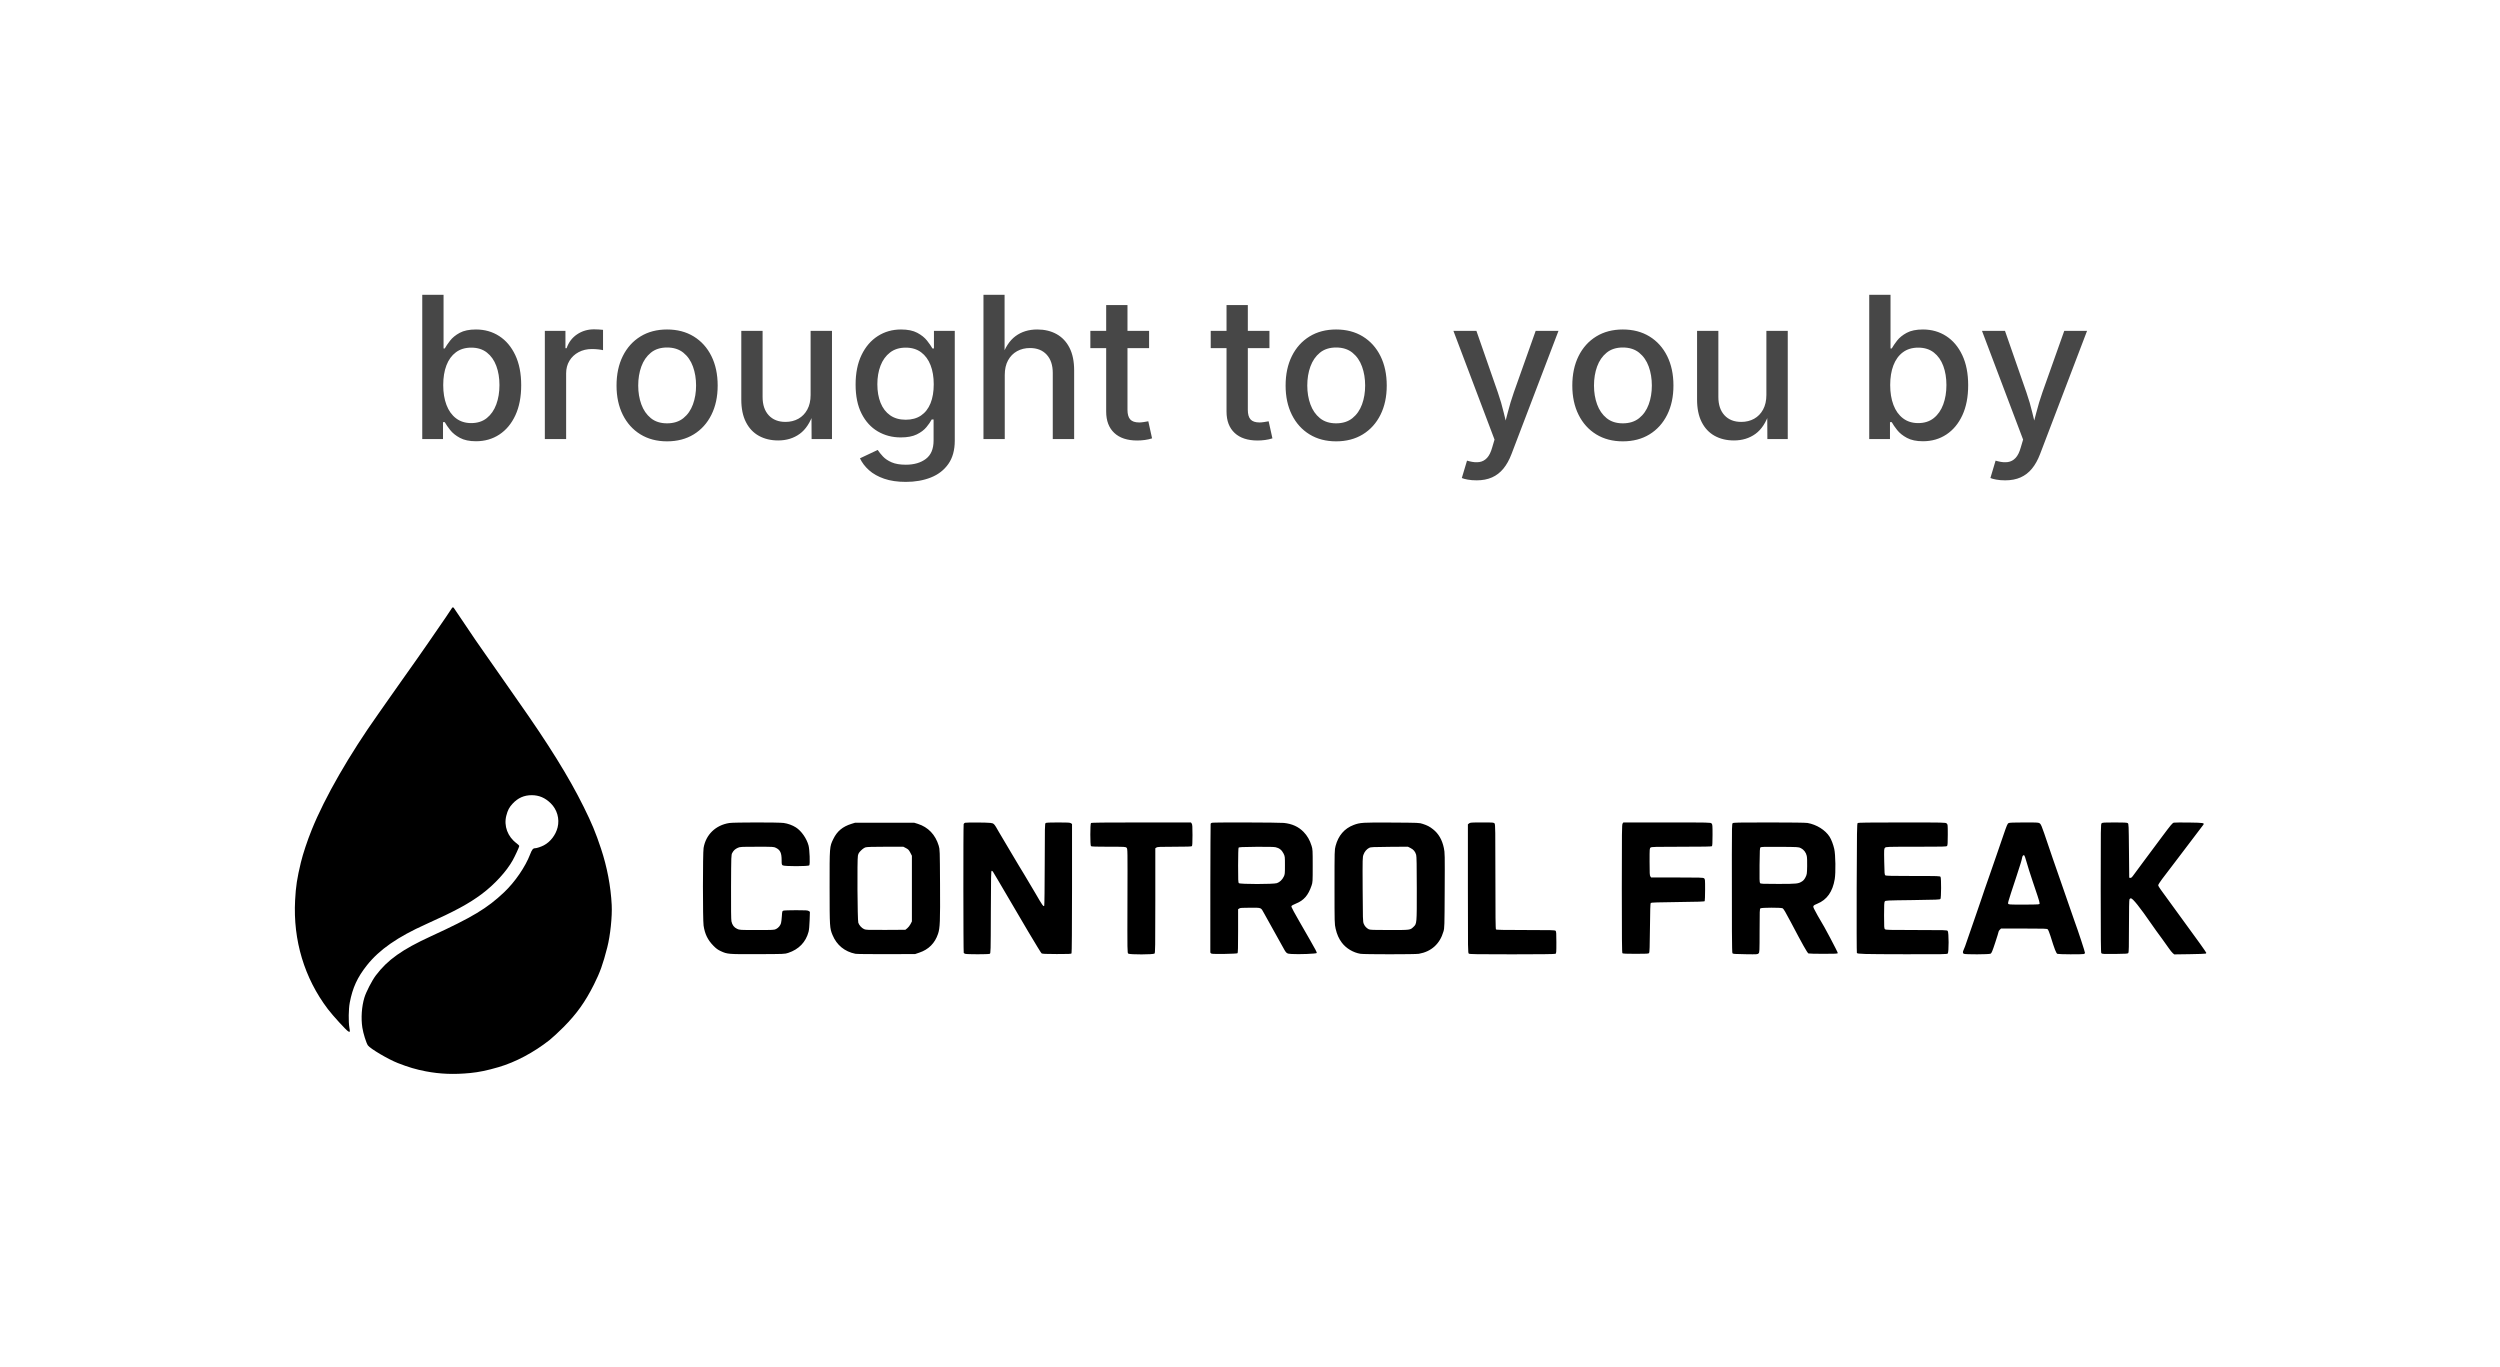
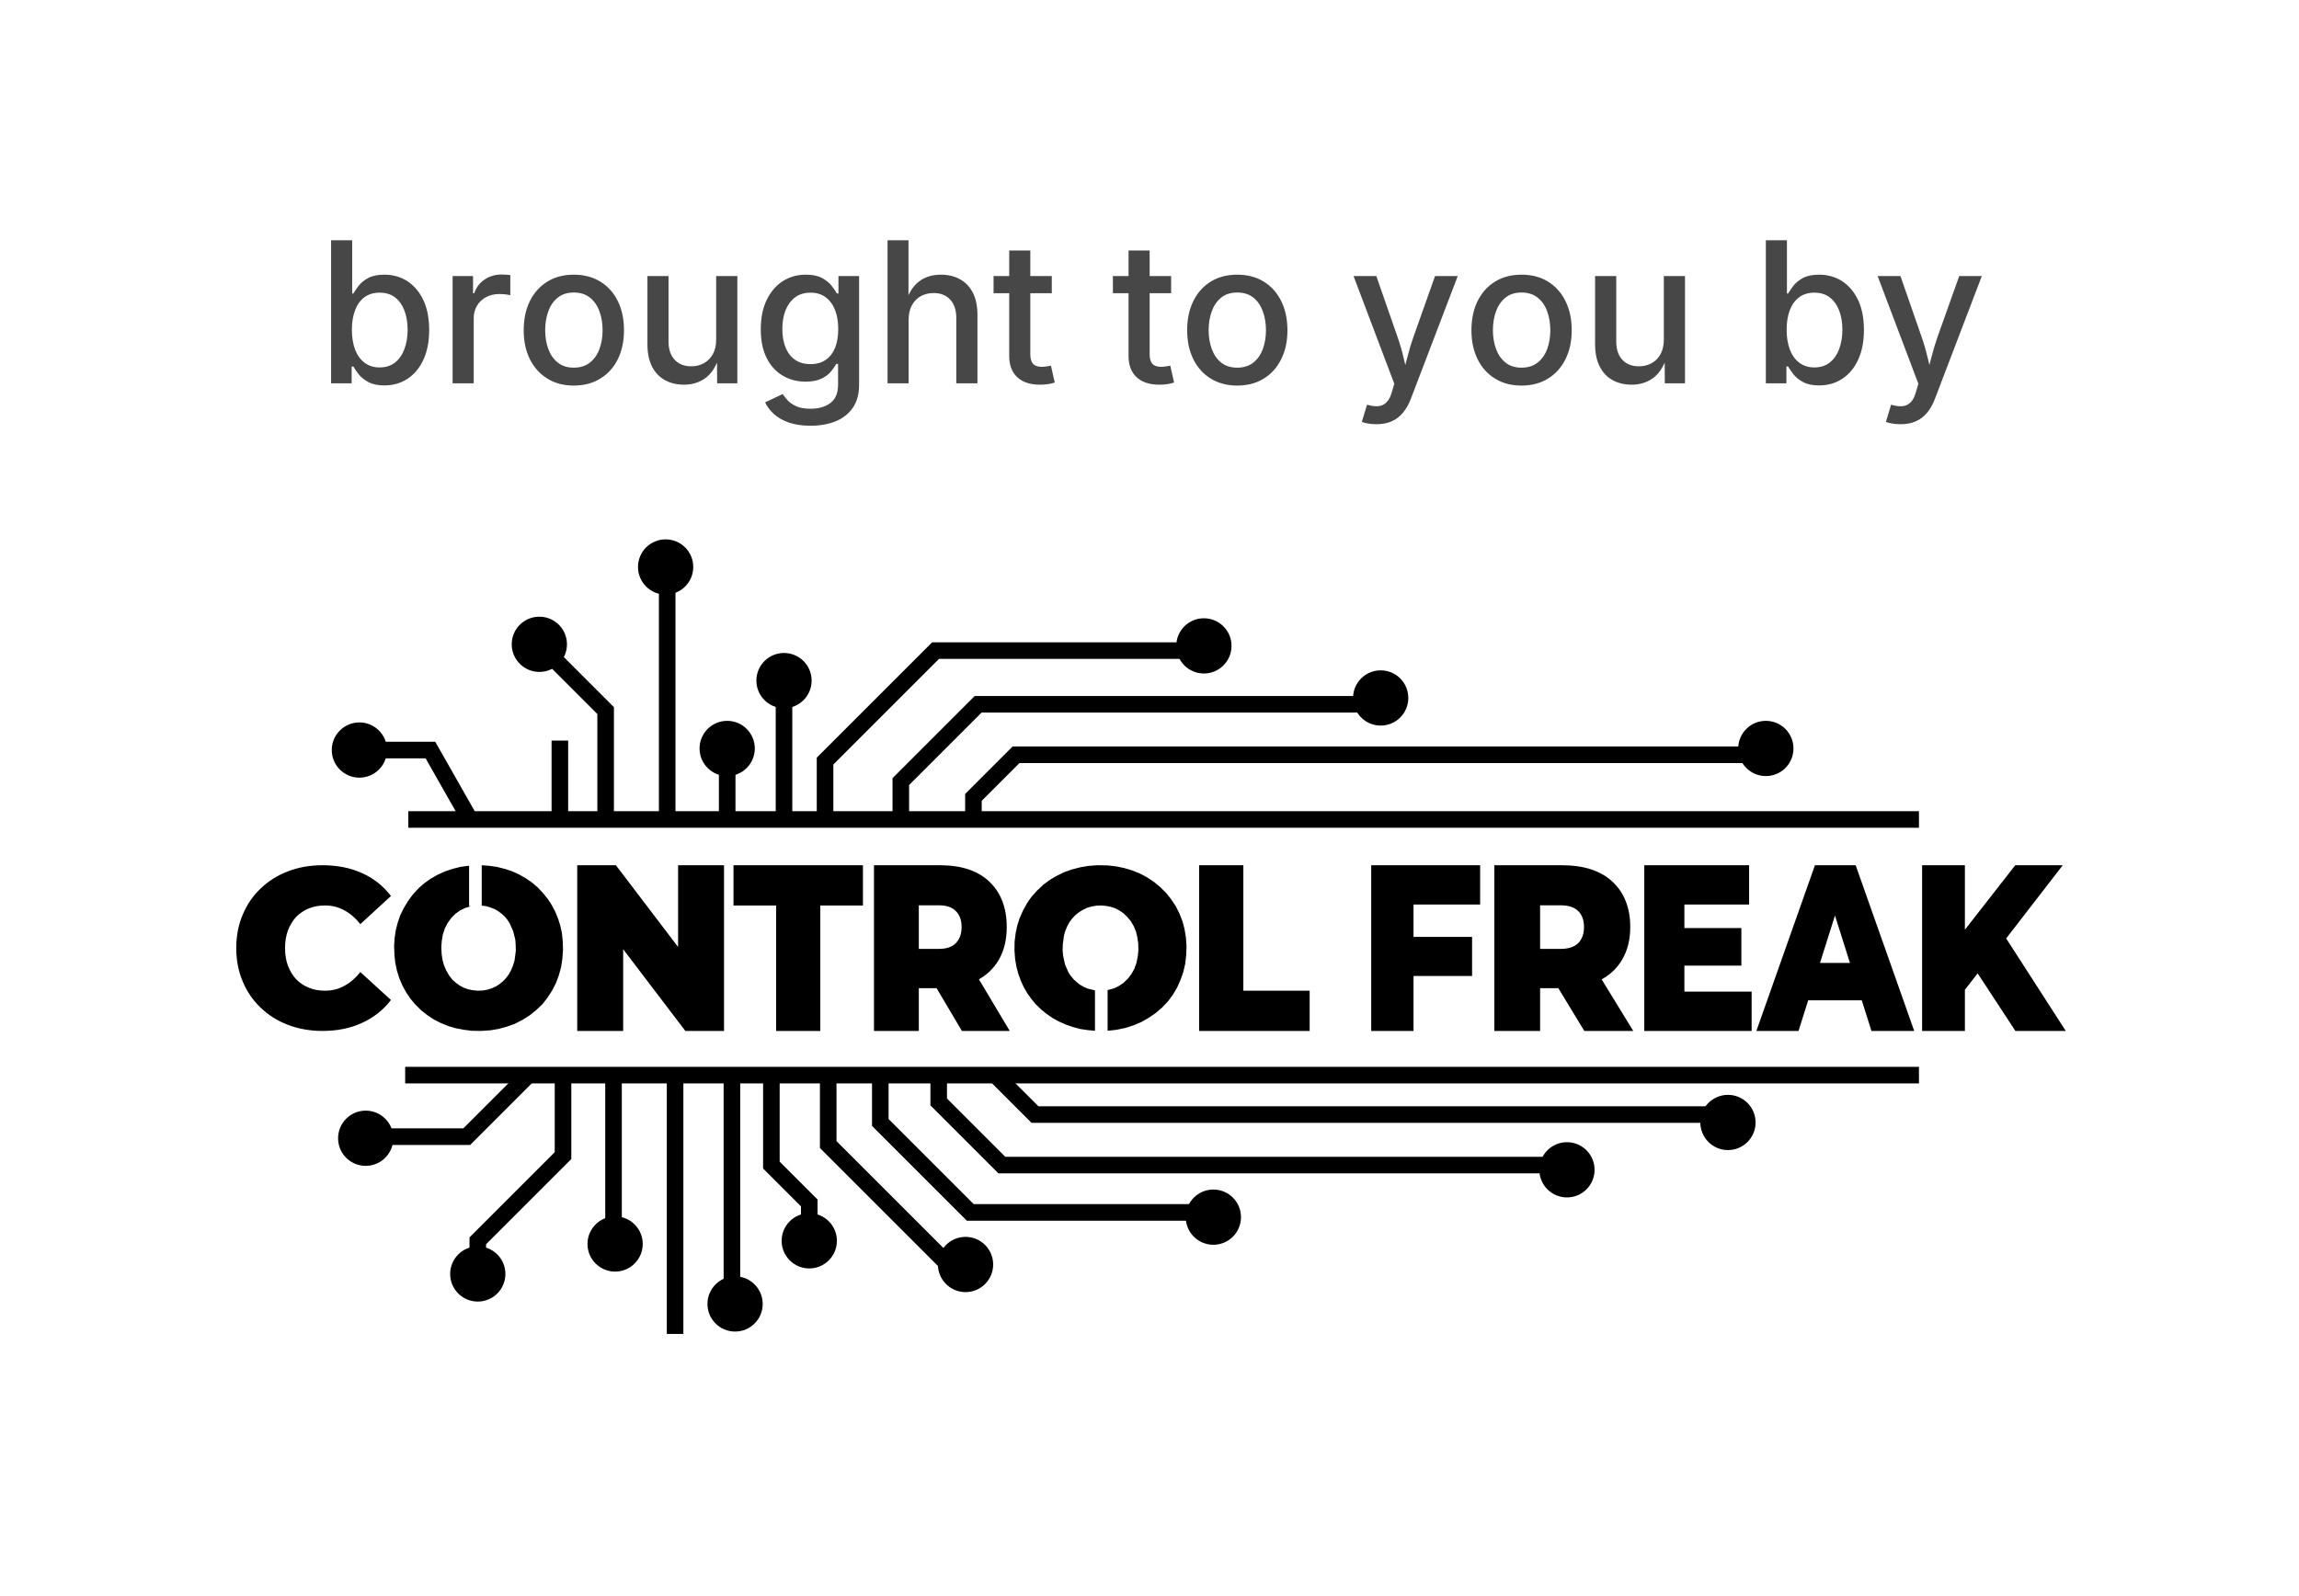
- <svg xmlns="http://www.w3.org/2000/svg" viewBox="0 0 353 193" width="353" height="193" role="img">
-   <path transform="translate(57.6,62)" fill="currentColor" opacity=".72" d="M9.608 0.304Q8.227 0.304 7.347 -0.17Q6.467 -0.643 5.969 -1.274Q5.471 -1.904 5.201 -2.392H4.952V0.0H2.022V-20.371H5.03V-12.796H5.201Q5.468 -13.273 5.953 -13.901Q6.438 -14.529 7.309 -15.003Q8.18 -15.477 9.606 -15.477Q11.449 -15.477 12.888 -14.547Q14.327 -13.617 15.16 -11.854Q15.993 -10.09 15.993 -7.606Q15.993 -5.136 15.173 -3.366Q14.353 -1.596 12.913 -0.646Q11.473 0.304 9.608 0.304ZM8.941 -2.259Q10.256 -2.259 11.141 -2.97Q12.026 -3.681 12.475 -4.898Q12.923 -6.115 12.923 -7.629Q12.923 -9.134 12.48 -10.328Q12.037 -11.523 11.152 -12.218Q10.267 -12.914 8.941 -12.914Q7.651 -12.914 6.768 -12.252Q5.884 -11.59 5.433 -10.407Q4.983 -9.223 4.983 -7.629Q4.983 -6.039 5.439 -4.829Q5.896 -3.619 6.784 -2.939Q7.673 -2.259 8.941 -2.259ZM19.331 0.0V-15.285H22.241V-12.83H22.405Q22.827 -14.076 23.882 -14.788Q24.937 -15.499 26.277 -15.499Q26.565 -15.499 26.937 -15.478Q27.31 -15.457 27.548 -15.426V-12.555Q27.384 -12.605 26.919 -12.661Q26.453 -12.717 25.973 -12.717Q24.931 -12.717 24.103 -12.276Q23.276 -11.835 22.807 -11.062Q22.338 -10.289 22.338 -9.28V0.0ZM36.586 0.318Q34.435 0.318 32.831 -0.667Q31.227 -1.653 30.341 -3.429Q29.455 -5.205 29.455 -7.557Q29.455 -9.942 30.341 -11.724Q31.227 -13.505 32.831 -14.491Q34.435 -15.477 36.586 -15.477Q38.75 -15.477 40.356 -14.491Q41.963 -13.505 42.849 -11.724Q43.735 -9.942 43.735 -7.557Q43.735 -5.205 42.849 -3.429Q41.963 -1.653 40.356 -0.667Q38.75 0.318 36.586 0.318ZM36.586 -2.225Q37.981 -2.225 38.892 -2.956Q39.803 -3.688 40.244 -4.901Q40.686 -6.114 40.686 -7.562Q40.686 -9.023 40.244 -10.243Q39.803 -11.464 38.892 -12.199Q37.981 -12.933 36.586 -12.933Q35.2 -12.933 34.3 -12.199Q33.399 -11.464 32.957 -10.249Q32.516 -9.034 32.516 -7.562Q32.516 -6.114 32.957 -4.901Q33.399 -3.688 34.3 -2.956Q35.2 -2.225 36.586 -2.225ZM52.28 0.191Q50.723 0.191 49.548 -0.463Q48.372 -1.117 47.722 -2.405Q47.071 -3.692 47.071 -5.573V-15.285H50.078V-5.948Q50.078 -4.298 50.944 -3.362Q51.81 -2.427 53.309 -2.427Q54.328 -2.427 55.129 -2.872Q55.929 -3.318 56.393 -4.173Q56.858 -5.028 56.858 -6.228V-15.285H59.876V0.0H56.998L56.978 -3.742H57.276Q56.6 -1.669 55.319 -0.739Q54.038 0.191 52.28 0.191ZM70.308 6.043Q68.541 6.043 67.243 5.595Q65.946 5.147 65.102 4.391Q64.258 3.634 63.827 2.714L66.332 1.532Q66.616 1.965 67.073 2.455Q67.53 2.945 68.304 3.282Q69.079 3.618 70.303 3.618Q72.046 3.618 73.134 2.795Q74.222 1.972 74.222 0.208V-2.771H73.96Q73.695 -2.274 73.208 -1.682Q72.72 -1.091 71.852 -0.663Q70.983 -0.236 69.585 -0.236Q67.79 -0.236 66.345 -1.085Q64.899 -1.933 64.055 -3.596Q63.211 -5.259 63.211 -7.696Q63.211 -10.135 64.051 -11.876Q64.891 -13.617 66.343 -14.547Q67.794 -15.477 69.625 -15.477Q71.04 -15.477 71.919 -15.008Q72.797 -14.54 73.296 -13.906Q73.796 -13.273 74.063 -12.796H74.273V-15.285H77.214V0.222Q77.214 2.223 76.305 3.514Q75.395 4.806 73.832 5.424Q72.268 6.043 70.308 6.043ZM70.286 -2.734Q71.567 -2.734 72.449 -3.33Q73.331 -3.927 73.788 -5.05Q74.244 -6.174 74.244 -7.741Q74.244 -9.279 73.793 -10.44Q73.343 -11.601 72.461 -12.258Q71.579 -12.914 70.286 -12.914Q68.962 -12.914 68.07 -12.224Q67.178 -11.534 66.73 -10.368Q66.282 -9.201 66.282 -7.741Q66.282 -6.25 66.736 -5.121Q67.19 -3.991 68.082 -3.363Q68.974 -2.734 70.286 -2.734ZM84.272 -9.057V0.0H81.265V-20.371H84.247V-11.543H83.853Q84.518 -13.593 85.788 -14.535Q87.058 -15.477 88.861 -15.477Q90.42 -15.477 91.594 -14.822Q92.768 -14.168 93.419 -12.886Q94.069 -11.604 94.069 -9.712V0.0H91.051V-9.337Q91.051 -10.988 90.191 -11.923Q89.331 -12.858 87.832 -12.858Q86.814 -12.858 86.007 -12.413Q85.2 -11.968 84.736 -11.119Q84.272 -10.271 84.272 -9.057ZM104.651 -15.285V-12.84H96.359V-15.285ZM98.592 -18.922H101.6V-4.135Q101.6 -3.208 101.986 -2.778Q102.372 -2.348 103.266 -2.348Q103.501 -2.348 103.883 -2.404Q104.265 -2.46 104.539 -2.515L105.072 -0.104Q104.588 0.055 104.04 0.127Q103.492 0.199 102.967 0.199Q100.878 0.199 99.735 -0.87Q98.592 -1.94 98.592 -3.887ZM121.645 -15.285V-12.84H113.354V-15.285ZM115.586 -18.922H118.594V-4.135Q118.594 -3.208 118.98 -2.778Q119.366 -2.348 120.261 -2.348Q120.495 -2.348 120.877 -2.404Q121.259 -2.46 121.533 -2.515L122.066 -0.104Q121.582 0.055 121.034 0.127Q120.486 0.199 119.961 0.199Q117.873 0.199 116.73 -0.87Q115.586 -1.94 115.586 -3.887ZM131.059 0.318Q128.907 0.318 127.304 -0.667Q125.7 -1.653 124.814 -3.429Q123.928 -5.205 123.928 -7.557Q123.928 -9.942 124.814 -11.724Q125.7 -13.505 127.304 -14.491Q128.907 -15.477 131.059 -15.477Q133.222 -15.477 134.829 -14.491Q136.436 -13.505 137.322 -11.724Q138.208 -9.942 138.208 -7.557Q138.208 -5.205 137.322 -3.429Q136.436 -1.653 134.829 -0.667Q133.222 0.318 131.059 0.318ZM131.059 -2.225Q132.454 -2.225 133.365 -2.956Q134.275 -3.688 134.717 -4.901Q135.159 -6.114 135.159 -7.562Q135.159 -9.023 134.717 -10.243Q134.275 -11.464 133.365 -12.199Q132.454 -12.933 131.059 -12.933Q129.673 -12.933 128.772 -12.199Q127.872 -11.464 127.43 -10.249Q126.988 -9.034 126.988 -7.562Q126.988 -6.114 127.43 -4.901Q127.872 -3.688 128.772 -2.956Q129.673 -2.225 131.059 -2.225ZM148.809 5.495 149.542 3.043 149.883 3.133Q150.662 3.332 151.284 3.241Q151.907 3.149 152.365 2.662Q152.822 2.174 153.095 1.191L153.427 0.07L147.621 -15.285H150.868L153.893 -6.597Q154.398 -5.148 154.733 -3.718Q155.067 -2.288 155.456 -0.867H154.537Q154.926 -2.288 155.289 -3.726Q155.653 -5.164 156.154 -6.597L159.238 -15.285H162.459L155.82 2.123Q155.355 3.345 154.68 4.17Q154.005 4.996 153.071 5.41Q152.137 5.824 150.904 5.824Q150.196 5.824 149.639 5.721Q149.082 5.618 148.809 5.495ZM171.542 0.318Q169.39 0.318 167.786 -0.667Q166.182 -1.653 165.296 -3.429Q164.41 -5.205 164.41 -7.557Q164.41 -9.942 165.296 -11.724Q166.182 -13.505 167.786 -14.491Q169.39 -15.477 171.542 -15.477Q173.705 -15.477 175.311 -14.491Q176.918 -13.505 177.804 -11.724Q178.69 -9.942 178.69 -7.557Q178.69 -5.205 177.804 -3.429Q176.918 -1.653 175.311 -0.667Q173.705 0.318 171.542 0.318ZM171.542 -2.225Q172.936 -2.225 173.847 -2.956Q174.758 -3.688 175.199 -4.901Q175.641 -6.114 175.641 -7.562Q175.641 -9.023 175.199 -10.243Q174.758 -11.464 173.847 -12.199Q172.936 -12.933 171.542 -12.933Q170.155 -12.933 169.255 -12.199Q168.354 -11.464 167.912 -10.249Q167.471 -9.034 167.471 -7.562Q167.471 -6.114 167.912 -4.901Q168.354 -3.688 169.255 -2.956Q170.155 -2.225 171.542 -2.225ZM187.235 0.191Q185.678 0.191 184.503 -0.463Q183.328 -1.117 182.677 -2.405Q182.026 -3.692 182.026 -5.573V-15.285H185.033V-5.948Q185.033 -4.298 185.899 -3.362Q186.765 -2.427 188.264 -2.427Q189.284 -2.427 190.084 -2.872Q190.885 -3.318 191.349 -4.173Q191.813 -5.028 191.813 -6.228V-15.285H194.831V0.0H191.953L191.933 -3.742H192.231Q191.555 -1.669 190.274 -0.739Q188.993 0.191 187.235 0.191ZM213.92 0.304Q212.54 0.304 211.66 -0.17Q210.78 -0.643 210.282 -1.274Q209.783 -1.904 209.514 -2.392H209.265V0.0H206.335V-20.371H209.342V-12.796H209.514Q209.781 -13.273 210.265 -13.901Q210.75 -14.529 211.621 -15.003Q212.493 -15.477 213.919 -15.477Q215.762 -15.477 217.2 -14.547Q218.639 -13.617 219.473 -11.854Q220.306 -10.09 220.306 -7.606Q220.306 -5.136 219.486 -3.366Q218.665 -1.596 217.225 -0.646Q215.785 0.304 213.92 0.304ZM213.253 -2.259Q214.568 -2.259 215.453 -2.97Q216.339 -3.681 216.787 -4.898Q217.235 -6.115 217.235 -7.629Q217.235 -9.134 216.793 -10.328Q216.35 -11.523 215.465 -12.218Q214.58 -12.914 213.253 -12.914Q211.963 -12.914 211.08 -12.252Q210.197 -11.59 209.746 -10.407Q209.295 -9.223 209.295 -7.629Q209.295 -6.039 209.752 -4.829Q210.208 -3.619 211.097 -2.939Q211.986 -2.259 213.253 -2.259ZM223.444 5.495 224.176 3.043 224.517 3.133Q225.296 3.332 225.919 3.241Q226.542 3.149 226.999 2.662Q227.457 2.174 227.73 1.191L228.062 0.07L222.256 -15.285H225.503L228.528 -6.597Q229.033 -5.148 229.367 -3.718Q229.702 -2.288 230.091 -0.867H229.172Q229.561 -2.288 229.924 -3.726Q230.288 -5.164 230.789 -6.597L233.873 -15.285H237.094L230.455 2.123Q229.99 3.345 229.315 4.17Q228.64 4.996 227.706 5.41Q226.772 5.824 225.539 5.824Q224.831 5.824 224.274 5.721Q223.717 5.618 223.444 5.495Z" />
-   <g transform="translate(40.0,84) scale(0.28)" fill="currentColor">
-     <path fill-rule="evenodd" d="M94.25,241.11C98.73,240.67 102.76,239.83 108.62,238.12C117.10,235.64 126.32,230.74 134.25,224.50C135.69,223.36 138.86,220.43 141.30,217.98C148.00,211.22 152.24,205.28 156.66,196.48C159.73,190.35 161.19,186.30 163.38,177.75C164.91,171.79 165.91,162.21 165.62,156.38C165.14,146.91 163.31,137.26 160.22,127.95C157.49,119.75 155.60,115.19 151.48,106.88C144.04,91.85 133.81,75.37 118.12,53.12C116.27,50.51 112.55,45.17 109.84,41.25C107.13,37.33 103.43,32.04 101.62,29.50C99.82,26.96 97.66,23.86 96.83,22.62C89.42,11.55 86.23,6.83 86.00,6.56C85.57,6.07 85.26,6.19 84.80,7.02C84.39,7.77 81.52,11.97 73.13,24.12C69.25,29.75 66.62,33.48 59.76,43.15C57.90,45.77 55.14,49.69 53.62,51.87C52.11,54.04 49.59,57.63 48.02,59.85C33.30,80.60 20.98,102.02 14.37,118.38C12.12,123.93 9.92,130.57 8.88,134.88C6.93,143.01 6.33,146.92 5.96,153.99C4.89,174.19 10.63,193.24 22.47,208.86C24.99,212.18 31.80,219.63 32.79,220.14C33.66,220.60 33.72,220.38 33.33,218.16C32.82,215.22 32.91,208.84 33.52,205.62C34.95,198.09 37.36,192.84 42.20,186.75C48.47,178.86 57.64,172.49 72.00,166.04C86.62,159.47 93.54,155.73 100.12,150.82C106.43,146.12 112.56,139.44 115.66,133.88C116.92,131.62 119.00,127.10 119.00,126.63C119.00,126.43 118.40,125.82 117.67,125.28C113.14,121.94 111.12,116.50 112.48,111.28C113.19,108.55 113.94,107.11 115.63,105.29C118.32,102.39 121.43,101.00 125.25,101.00C128.97,101.00 132.03,102.30 134.88,105.10C138.08,108.24 139.41,112.92 138.34,117.23C137.39,121.05 134.71,124.55 131.39,126.29C130.00,127.02 127.80,127.75 126.99,127.75C125.95,127.75 125.40,128.42 124.51,130.75C122.08,137.13 116.85,144.76 111.33,149.99C102.80,158.07 95.33,162.56 74.54,172.11C59.92,178.82 52.61,184.01 46.66,191.90C44.70,194.51 41.79,200.15 40.90,203.07C39.53,207.58 39.13,213.41 39.87,218.21C40.30,221.08 41.87,226.08 42.68,227.19C43.92,228.88 52.95,234.21 57.75,236.08C63.11,238.18 66.95,239.31 71.82,240.25C79.11,241.64 86.06,241.91 94.25,241.11Z" />
-     <path transform="translate(206,109)" fill-rule="evenodd" d="M48.62,71.53C53.98,69.76 57.51,66.09 58.89,60.88C59.14,59.94 59.34,57.76 59.43,55.10L59.57,50.83L58.98,50.41C58.47,50.06 57.58,50.00 52.59,50.00C49.39,50.00 46.51,50.10 46.18,50.23C45.61,50.44 45.57,50.61 45.42,53.04C45.33,54.46 45.14,56.04 44.99,56.55C44.65,57.76 43.69,58.90 42.48,59.51C41.58,59.97 40.96,60.00 32.82,60.00C24.15,60.00 24.12,59.99 22.83,59.39C21.30,58.68 20.40,57.47 20.00,55.62C19.82,54.78 19.76,49.05 19.80,38.24C19.87,22.29 19.88,22.11 20.41,21.12C21.10,19.84 21.85,19.16 23.25,18.52C24.31,18.04 24.86,18.01 32.85,18.01C41.12,18.00 41.35,18.01 42.44,18.56C44.63,19.65 45.31,21.13 45.31,24.82C45.31,26.76 45.37,27.06 45.84,27.38C46.63,27.94 58.79,27.93 59.25,27.37C59.71,26.82 59.43,19.39 58.88,17.38C57.92,13.82 55.27,10.03 52.53,8.27C50.78,7.14 48.49,6.31 46.34,6.01C43.77,5.65 21.26,5.67 18.94,6.03C12.03,7.10 7.08,11.90 5.95,18.62C5.52,21.18 5.52,54.85 5.95,57.75C6.58,62.01 8.05,65.03 10.92,67.94C12.30,69.35 13.14,69.96 14.63,70.65C17.96,72.19 18.39,72.22 33.38,72.16C46.76,72.11 46.89,72.11 48.62,71.53ZM114.74,71.40C119.43,69.83 122.60,66.64 124.18,61.92C125.17,58.98 125.30,55.84 125.19,36.92C125.09,19.63 125.08,19.35 124.53,17.50C122.87,11.94 119.20,8.10 114.00,6.46L112.12,5.88L97.25,5.88L82.38,5.88L80.50,6.46C76.06,7.85 73.28,10.17 71.38,14.08C69.47,18.00 69.48,17.86 69.50,38.56C69.51,58.50 69.55,59.10 70.98,62.53C73.09,67.61 77.09,70.89 82.52,71.98C83.13,72.11 90.15,72.19 98.12,72.16L112.62,72.12L114.74,71.40ZM150.26,71.99C150.74,71.74 150.75,71.24 150.81,50.93C150.87,32.76 150.92,30.12 151.24,30.12C151.65,30.12 151.74,30.25 154.36,34.75C166.29,55.25 175.86,71.32 176.38,71.75C176.70,72.02 178.32,72.10 184.03,72.11C190.20,72.12 191.30,72.07 191.50,71.75C191.65,71.52 191.74,58.99 191.75,38.95L191.75,6.53L191.19,6.14C190.73,5.81 189.67,5.75 184.74,5.75C180.41,5.75 178.73,5.83 178.43,6.06C178.04,6.35 178.01,8.04 177.98,26.90C177.96,38.19 177.85,47.58 177.73,47.78C177.37,48.37 176.74,47.48 173.30,41.50C171.52,38.41 168.92,34.04 167.53,31.79C166.14,29.54 165.00,27.67 165.00,27.63C165.00,27.59 163.11,24.42 160.81,20.59C158.50,16.76 155.83,12.24 154.87,10.56C152.45,6.28 152.37,6.20 150.60,5.98C148.81,5.75 138.60,5.70 137.82,5.91C137.52,5.99 137.19,6.29 137.10,6.58C136.88,7.27 136.92,71.17 137.14,71.52C137.23,71.67 137.54,71.88 137.84,71.99C138.64,72.30 149.68,72.30 150.26,71.99ZM233.36,71.86C233.71,71.50 233.75,68.74 233.75,45.12L233.75,18.78L234.31,18.39C234.78,18.06 236.07,18.00 243.38,18.00C249.67,18.00 251.98,17.92 252.20,17.70C252.41,17.49 252.50,15.90 252.50,12.13C252.50,7.77 252.43,6.77 252.11,6.31L251.72,5.75L226.66,5.75C207.50,5.75 201.53,5.82 201.30,6.05C200.87,6.48 200.87,17.27 201.30,17.70C201.52,17.92 203.84,18.00 210.18,18.00C218.50,18.00 218.76,18.01 219.27,18.52C219.78,19.03 219.78,19.05 219.70,45.28C219.63,71.03 219.63,71.55 220.11,71.89C220.87,72.45 232.80,72.41 233.36,71.86ZM275.19,71.70C275.43,71.50 275.50,68.96 275.50,60.48L275.50,49.53L276.06,49.14C276.51,48.82 277.49,48.75 281.64,48.75C287.42,48.75 286.95,48.56 288.56,51.50C290.37,54.81 290.88,55.73 293.50,60.38C294.97,62.99 296.88,66.42 297.74,68.00C299.91,71.97 299.83,71.90 302.43,72.08C305.96,72.33 315.02,71.98 315.17,71.59C315.29,71.30 314.46,69.70 311.75,65.00C302.50,48.93 302.18,48.34 302.44,47.87C302.56,47.65 303.58,47.10 304.70,46.65C308.66,45.05 310.86,42.51 312.53,37.62C313.11,35.92 313.12,35.67 313.12,27.62C313.12,19.67 313.10,19.31 312.54,17.50C311.65,14.64 310.35,12.39 308.52,10.52C305.95,7.89 302.75,6.43 298.58,5.99C296.20,5.74 263.23,5.66 262.33,5.90C262.03,5.98 261.72,6.21 261.65,6.40C261.55,6.65 261.41,66.24 261.49,71.29C261.50,71.52 261.78,71.80 262.12,71.92C263.02,72.22 274.80,72.02 275.19,71.70ZM366.64,71.99C372.95,70.89 377.26,66.98 379.06,60.73C379.58,58.92 379.60,58.38 379.68,39.97C379.77,21.72 379.76,20.99 379.26,18.63C378.40,14.50 376.59,11.38 373.80,9.19C372.09,7.84 370.94,7.24 368.62,6.48C366.90,5.90 366.71,5.90 353.25,5.81C338.33,5.70 337.00,5.79 333.72,7.04C329.10,8.81 326.04,12.37 324.66,17.58C324.13,19.59 324.12,19.96 324.12,38.25C324.12,56.53 324.14,56.92 324.67,59.29C325.34,62.22 326.30,64.38 327.83,66.40C329.99,69.26 333.55,71.38 337.20,71.99C339.00,72.30 364.90,72.30 366.64,71.99ZM435.52,71.99C435.97,71.75 436.00,71.41 436.00,66.26C436.00,61.62 435.94,60.73 435.61,60.39C435.26,60.04 433.55,60.00 420.53,60.00C409.45,60.00 405.78,59.93 405.55,59.70C405.32,59.47 405.25,53.23 405.25,33.13C405.25,9.76 405.21,6.80 404.86,6.31C404.48,5.76 404.39,5.75 398.51,5.75C393.02,5.75 392.51,5.79 391.97,6.23L391.38,6.71L391.38,39.12C391.38,70.92 391.38,71.55 391.86,71.90C392.27,72.20 395.65,72.25 413.69,72.25C427.92,72.25 435.19,72.16 435.52,71.99ZM537.96,71.79C538.45,71.30 538.47,70.99 538.48,60.33C538.49,50.28 538.52,49.35 538.92,49.06C539.48,48.65 549.19,48.62 550.09,49.03C550.55,49.24 551.62,51.05 554.27,56.09C560.20,67.37 562.42,71.32 563.11,71.81C563.26,71.91 566.61,71.99 570.57,72.00C576.77,72.00 577.79,71.95 577.91,71.62C578.04,71.29 570.51,57.09 569.24,55.25C568.79,54.59 566.86,51.12 565.93,49.30C565.23,47.92 565.43,47.60 567.56,46.74C572.44,44.76 575.31,40.72 576.38,34.29C576.92,31.04 576.78,21.97 576.13,19.12C575.62,16.86 574.67,14.36 573.78,12.96C571.62,9.56 567.22,6.81 562.64,6.01C561.71,5.85 554.49,5.75 543.22,5.75C527.25,5.75 525.24,5.79 524.89,6.14C524.54,6.49 524.50,8.28 524.49,21.96C524.46,58.88 524.53,71.36 524.78,71.66C525.14,72.09 525.43,72.11 531.79,72.21C537.20,72.29 537.48,72.27 537.96,71.79ZM633.36,71.86C633.96,71.25 633.94,61.13 633.34,60.46C632.94,60.02 632.12,60.00 617.54,60.00C603.58,60.00 602.12,59.96 601.71,59.59C601.29,59.21 601.25,58.65 601.25,52.64C601.25,47.34 601.32,46.01 601.61,45.59C601.97,45.08 602.20,45.07 615.68,44.90C627.94,44.74 629.41,44.68 629.69,44.31C630.08,43.79 630.13,33.96 629.74,33.23C629.49,32.76 629.07,32.75 615.91,32.75C605.13,32.75 602.25,32.68 601.90,32.42C601.49,32.13 601.44,31.47 601.33,25.57C601.22,19.21 601.23,19.02 601.73,18.52C602.24,18.01 602.40,18.00 617.47,18.00C631.34,18.00 632.72,17.96 633.03,17.59C633.30,17.26 633.38,16.00 633.38,11.94C633.38,6.74 633.37,6.70 632.78,6.23C632.21,5.77 631.48,5.75 610.27,5.75C593.11,5.75 588.26,5.82 587.95,6.06C587.58,6.35 587.54,9.44 587.44,38.81C587.39,56.65 587.43,71.39 587.54,71.56C587.87,72.10 590.50,72.17 612.04,72.21C630.76,72.25 633.01,72.21 633.36,71.86ZM654.97,71.93C655.46,71.68 655.87,70.71 657.28,66.42C658.23,63.55 659.00,61.04 659.00,60.84C659.00,60.64 659.28,60.20 659.61,59.86L660.23,59.25L671.78,59.25C682.16,59.25 683.38,59.29 683.79,59.66C684.04,59.89 684.65,61.38 685.15,62.97C687.28,69.84 688.04,71.78 688.68,72.02C689.33,72.27 701.03,72.34 701.92,72.10C702.22,72.02 702.52,71.80 702.59,71.62C702.70,71.34 699.08,60.34 697.25,55.38C696.94,54.55 695.54,50.50 694.12,46.38C692.71,42.25 690.85,36.91 690.00,34.50C688.35,29.87 684.46,18.55 682.01,11.25C680.89,7.95 680.37,6.74 679.88,6.31C679.23,5.76 679.14,5.75 671.92,5.75C666.63,5.76 664.46,5.84 664.02,6.07C663.51,6.32 663.09,7.30 661.49,12.00C660.44,15.09 658.87,19.65 658.01,22.12C657.15,24.60 655.57,29.16 654.50,32.25C653.42,35.34 652.27,38.66 651.93,39.62C651.59,40.59 650.97,42.44 650.54,43.75C650.11,45.06 649.25,47.59 648.61,49.38C647.98,51.16 647.03,53.92 646.50,55.50C645.97,57.08 644.84,60.34 643.99,62.75C643.15,65.16 642.31,67.59 642.12,68.16C641.94,68.73 641.61,69.54 641.39,69.96C640.88,70.96 640.89,71.66 641.44,71.98C642.10,72.37 654.22,72.33 654.97,71.93ZM724.44,71.57C724.68,71.25 724.75,68.15 724.75,58.06C724.75,49.51 724.84,44.80 725.01,44.48C725.15,44.22 725.47,44.00 725.71,44.00C726.65,44.00 730.23,48.47 736.11,57.00C736.92,58.17 737.99,59.69 738.49,60.38C739.00,61.06 740.31,62.86 741.42,64.38C742.53,65.89 744.03,68.01 744.77,69.08C745.50,70.16 746.44,71.32 746.85,71.67L747.59,72.29L755.39,72.18C759.68,72.12 763.31,71.99 763.47,71.89C763.62,71.80 763.75,71.62 763.75,71.51C763.75,71.39 762.31,69.29 760.55,66.83C755.27,59.49 743.08,42.72 740.79,39.65C740.08,38.70 739.50,37.69 739.50,37.40C739.51,37.11 740.38,35.73 741.44,34.32C742.50,32.92 746.01,28.31 749.24,24.07C754.43,17.26 761.24,8.28 762.23,6.95C762.94,5.99 762.36,5.90 755.12,5.79C751.34,5.74 747.88,5.76 747.42,5.85C746.69,5.99 746.02,6.78 741.36,13.03C738.48,16.90 734.27,22.55 732.00,25.60C729.73,28.64 727.45,31.73 726.93,32.46C726.20,33.47 725.85,33.76 725.43,33.70L724.88,33.62L724.75,20.04C724.63,6.96 724.61,6.45 724.14,6.10C723.75,5.82 722.42,5.75 717.53,5.75C712.19,5.75 711.36,5.80 710.96,6.16C710.52,6.56 710.50,7.91 710.50,39.01C710.50,64.65 710.57,71.49 710.81,71.69C711.32,72.10 711.79,72.13 718.10,72.06C723.39,72.00 724.16,71.94 724.44,71.57ZM482.76,71.62C483.00,71.33 483.10,68.36 483.19,58.93C483.27,50.14 483.38,46.54 483.59,46.33C483.80,46.12 487.53,46.00 497.24,45.89C507.42,45.78 510.65,45.67 510.80,45.43C510.90,45.26 510.99,42.68 511.00,39.70C511.00,34.38 510.99,34.27 510.44,33.89C509.96,33.55 508.24,33.50 496.83,33.50L483.78,33.50L483.39,32.94C483.06,32.47 483.00,31.34 483.00,25.58C483.00,18.83 483.00,18.78 483.56,18.39C484.04,18.05 485.94,18.00 499.13,18.00C510.48,18.00 514.22,17.93 514.45,17.70C514.66,17.49 514.75,15.88 514.75,12.08C514.75,7.08 514.72,6.72 514.25,6.25C513.76,5.76 513.42,5.75 491.76,5.75L469.78,5.75L469.39,6.31C469.04,6.80 469.00,10.33 469.00,39.13C469.00,63.90 469.07,71.47 469.30,71.70C469.52,71.92 471.36,72.00 476.02,72.00C481.47,72.00 482.49,71.94 482.76,71.62ZM86.87,59.54C85.64,58.97 84.38,57.57 83.97,56.32C83.54,55.00 83.36,24.50 83.77,22.54C84.01,21.40 84.27,20.95 85.34,19.89C86.15,19.08 87.01,18.50 87.65,18.30C88.38,18.09 91.35,18.00 97.69,18.00L106.69,18.00L108.03,18.70C109.18,19.30 109.49,19.63 110.19,20.97L111.00,22.54L111.00,39.10L111.00,55.66L110.31,57.01C109.93,57.74 109.19,58.69 108.66,59.11L107.70,59.88L97.79,59.94C88.62,59.99 87.80,59.96 86.87,59.54ZM341.38,59.61C340.18,58.99 339.31,58.02 338.83,56.78C338.42,55.72 338.38,54.23 338.31,39.47C338.23,23.56 338.24,23.30 338.76,21.91C339.31,20.42 340.29,19.27 341.59,18.56C342.29,18.17 343.44,18.12 351.75,18.05L361.12,17.98L362.50,18.68C363.99,19.43 364.82,20.44 365.30,22.10C365.52,22.85 365.60,27.45 365.61,39.12C365.63,56.94 365.64,56.81 363.93,58.43C362.24,60.03 362.48,60.00 351.82,60.00C343.53,60.00 342.02,59.94 341.38,59.61ZM664.19,46.98C663.47,46.56 663.16,47.69 668.00,33.00C670.13,26.50 670.64,24.84 670.89,23.42C671.06,22.45 671.59,21.99 672.01,22.41C672.14,22.54 672.59,23.88 673.01,25.38C673.44,26.89 674.05,28.91 674.37,29.88C674.69,30.84 675.52,33.37 676.21,35.50C676.91,37.63 677.99,40.88 678.63,42.71C679.26,44.55 679.74,46.29 679.70,46.59C679.63,47.12 679.59,47.13 672.12,47.18C667.34,47.22 664.47,47.15 664.19,46.98ZM275.89,36.36C275.55,36.02 275.50,34.86 275.50,27.42C275.51,22.48 275.61,18.72 275.74,18.50C275.95,18.18 277.27,18.11 284.55,18.04C290.26,17.99 293.56,18.06 294.42,18.25C296.26,18.65 297.55,19.68 298.41,21.42C299.12,22.86 299.12,22.93 299.12,27.38C299.12,31.60 299.09,31.95 298.53,33.08C297.75,34.67 296.47,35.88 295.06,36.36C293.34,36.94 276.48,36.94 275.89,36.36ZM538.72,36.33C538.44,36.00 538.39,34.33 538.46,27.27C538.54,19.57 538.59,18.59 538.96,18.30C539.29,18.04 541.35,17.99 548.75,18.05C558.02,18.12 558.14,18.13 559.31,18.71C560.77,19.44 561.89,20.91 562.26,22.60C562.44,23.37 562.51,25.47 562.46,27.88C562.38,31.68 562.34,31.95 561.66,33.33C561.19,34.29 560.63,34.99 560.00,35.40C558.09,36.67 557.36,36.75 547.87,36.75C539.96,36.75 539.03,36.71 538.72,36.33Z" />
-   </g>
+ <svg xmlns="http://www.w3.org/2000/svg" viewBox="0 0 304 211" width="304" height="211" role="img" aria-label="brought to you by Control Freak">
+   <path transform="translate(41.9,50.7)" fill="currentColor" opacity=".72" d="M8.92 0.28Q7.64 0.28 6.82 -0.16Q6.01 -0.6 5.54 -1.18Q5.08 -1.77 4.83 -2.22H4.6V0H1.88V-18.92H4.67V-11.88H4.83Q5.08 -12.32 5.53 -12.91Q5.98 -13.49 6.79 -13.93Q7.6 -14.37 8.92 -14.37Q10.63 -14.37 11.97 -13.51Q13.3 -12.64 14.08 -11.01Q14.85 -9.37 14.85 -7.06Q14.85 -4.77 14.09 -3.13Q13.33 -1.48 11.99 -0.6Q10.65 0.28 8.92 0.28ZM8.3 -2.1Q9.52 -2.1 10.35 -2.76Q11.17 -3.42 11.58 -4.55Q12 -5.68 12 -7.08Q12 -8.48 11.59 -9.59Q11.18 -10.7 10.36 -11.35Q9.53 -11.99 8.3 -11.99Q7.1 -11.99 6.28 -11.38Q5.46 -10.76 5.05 -9.66Q4.63 -8.56 4.63 -7.08Q4.63 -5.61 5.05 -4.48Q5.47 -3.36 6.3 -2.73Q7.13 -2.1 8.3 -2.1Z M17.95 0V-14.19H20.65V-11.91H20.81Q21.2 -13.07 22.18 -13.73Q23.16 -14.39 24.4 -14.39Q24.67 -14.39 25.01 -14.37Q25.36 -14.35 25.58 -14.32V-11.66Q25.43 -11.7 25 -11.76Q24.56 -11.81 24.12 -11.81Q23.15 -11.81 22.38 -11.4Q21.61 -10.99 21.18 -10.27Q20.74 -9.55 20.74 -8.62V0Z M33.97 0.3Q31.97 0.3 30.49 -0.62Q29 -1.53 28.17 -3.18Q27.35 -4.83 27.35 -7.02Q27.35 -9.23 28.17 -10.89Q29 -12.54 30.49 -13.46Q31.97 -14.37 33.97 -14.37Q35.98 -14.37 37.47 -13.46Q38.97 -12.54 39.79 -10.89Q40.61 -9.23 40.61 -7.02Q40.61 -4.83 39.79 -3.18Q38.97 -1.53 37.47 -0.62Q35.98 0.3 33.97 0.3ZM33.97 -2.07Q35.27 -2.07 36.11 -2.75Q36.96 -3.42 37.37 -4.55Q37.78 -5.68 37.78 -7.02Q37.78 -8.38 37.37 -9.51Q36.96 -10.65 36.11 -11.33Q35.27 -12.01 33.97 -12.01Q32.69 -12.01 31.85 -11.33Q31.01 -10.65 30.6 -9.52Q30.19 -8.39 30.19 -7.02Q30.19 -5.68 30.6 -4.55Q31.01 -3.42 31.85 -2.75Q32.69 -2.07 33.97 -2.07Z M48.55 0.18Q47.1 0.18 46.01 -0.43Q44.92 -1.04 44.31 -2.23Q43.71 -3.43 43.71 -5.18V-14.19H46.5V-5.52Q46.5 -3.99 47.31 -3.12Q48.11 -2.25 49.5 -2.25Q50.45 -2.25 51.19 -2.67Q51.93 -3.08 52.37 -3.87Q52.8 -4.67 52.8 -5.78V-14.19H55.6V0H52.93L52.91 -3.47H53.19Q52.56 -1.55 51.37 -0.69Q50.18 0.18 48.55 0.18Z M65.29 5.61Q63.65 5.61 62.44 5.2Q61.24 4.78 60.45 4.08Q59.67 3.37 59.27 2.52L61.59 1.42Q61.86 1.82 62.28 2.28Q62.71 2.73 63.43 3.05Q64.14 3.36 65.28 3.36Q66.9 3.36 67.91 2.6Q68.92 1.83 68.92 0.19V-2.57H68.68Q68.43 -2.11 67.98 -1.56Q67.53 -1.01 66.72 -0.62Q65.91 -0.22 64.62 -0.22Q62.95 -0.22 61.61 -1.01Q60.26 -1.8 59.48 -3.34Q58.7 -4.88 58.7 -7.15Q58.7 -9.41 59.48 -11.03Q60.26 -12.64 61.6 -13.51Q62.95 -14.37 64.65 -14.37Q65.97 -14.37 66.78 -13.94Q67.6 -13.5 68.06 -12.91Q68.52 -12.32 68.77 -11.88H68.97V-14.19H71.7V0.21Q71.7 2.06 70.85 3.26Q70.01 4.46 68.56 5.04Q67.11 5.61 65.29 5.61ZM65.27 -2.54Q66.46 -2.54 67.27 -3.09Q68.09 -3.65 68.52 -4.69Q68.94 -5.73 68.94 -7.19Q68.94 -8.62 68.52 -9.69Q68.1 -10.77 67.28 -11.38Q66.47 -11.99 65.27 -11.99Q64.04 -11.99 63.21 -11.35Q62.38 -10.71 61.96 -9.63Q61.55 -8.54 61.55 -7.19Q61.55 -5.8 61.97 -4.75Q62.39 -3.71 63.22 -3.12Q64.05 -2.54 65.27 -2.54Z M78.25 -8.41V0H75.46V-18.92H78.23V-10.72H77.86Q78.48 -12.62 79.66 -13.5Q80.84 -14.37 82.51 -14.37Q83.96 -14.37 85.05 -13.76Q86.14 -13.16 86.75 -11.97Q87.35 -10.78 87.35 -9.02V0H84.55V-8.67Q84.55 -10.2 83.75 -11.07Q82.95 -11.94 81.56 -11.94Q80.61 -11.94 79.86 -11.53Q79.11 -11.11 78.68 -10.32Q78.25 -9.54 78.25 -8.41Z M97.18 -14.19V-11.92H89.48V-14.19ZM91.55 -17.57H94.34V-3.84Q94.34 -2.98 94.7 -2.58Q95.06 -2.18 95.89 -2.18Q96.11 -2.18 96.46 -2.23Q96.82 -2.28 97.07 -2.33L97.57 -0.1Q97.12 0.05 96.61 0.12Q96.1 0.18 95.61 0.18Q93.67 0.18 92.61 -0.81Q91.55 -1.8 91.55 -3.61Z  M112.96 -14.19V-11.92H105.26V-14.19ZM107.33 -17.57H110.12V-3.84Q110.12 -2.98 110.48 -2.58Q110.84 -2.18 111.67 -2.18Q111.89 -2.18 112.24 -2.23Q112.6 -2.28 112.85 -2.33L113.35 -0.1Q112.9 0.05 112.39 0.12Q111.88 0.18 111.39 0.18Q109.45 0.18 108.39 -0.81Q107.33 -1.8 107.33 -3.61Z M121.7 0.3Q119.7 0.3 118.21 -0.62Q116.72 -1.53 115.9 -3.18Q115.08 -4.83 115.08 -7.02Q115.08 -9.23 115.9 -10.89Q116.72 -12.54 118.21 -13.46Q119.7 -14.37 121.7 -14.37Q123.71 -14.37 125.2 -13.46Q126.69 -12.54 127.51 -10.89Q128.34 -9.23 128.34 -7.02Q128.34 -4.83 127.51 -3.18Q126.69 -1.53 125.2 -0.62Q123.71 0.3 121.7 0.3ZM121.7 -2.07Q122.99 -2.07 123.84 -2.75Q124.68 -3.42 125.09 -4.55Q125.5 -5.68 125.5 -7.02Q125.5 -8.38 125.09 -9.51Q124.68 -10.65 123.84 -11.33Q122.99 -12.01 121.7 -12.01Q120.41 -12.01 119.57 -11.33Q118.74 -10.65 118.33 -9.52Q117.92 -8.39 117.92 -7.02Q117.92 -5.68 118.33 -4.55Q118.74 -3.42 119.57 -2.75Q120.41 -2.07 121.7 -2.07Z  M138.18 5.1 138.86 2.83 139.18 2.91Q139.9 3.09 140.48 3.01Q141.06 2.92 141.48 2.47Q141.91 2.02 142.16 1.11L142.47 0.06L137.08 -14.19H140.09L142.9 -6.13Q143.37 -4.78 143.68 -3.45Q143.99 -2.12 144.35 -0.81H143.5Q143.86 -2.12 144.2 -3.46Q144.53 -4.8 145 -6.13L147.86 -14.19H150.86L144.69 1.97Q144.26 3.11 143.63 3.87Q143 4.64 142.14 5.02Q141.27 5.41 140.13 5.41Q139.47 5.41 138.95 5.31Q138.43 5.22 138.18 5.1Z M159.29 0.3Q157.29 0.3 155.8 -0.62Q154.31 -1.53 153.49 -3.18Q152.67 -4.83 152.67 -7.02Q152.67 -9.23 153.49 -10.89Q154.31 -12.54 155.8 -13.46Q157.29 -14.37 159.29 -14.37Q161.3 -14.37 162.79 -13.46Q164.28 -12.54 165.1 -10.89Q165.93 -9.23 165.93 -7.02Q165.93 -4.83 165.1 -3.18Q164.28 -1.53 162.79 -0.62Q161.3 0.3 159.29 0.3ZM159.29 -2.07Q160.58 -2.07 161.43 -2.75Q162.28 -3.42 162.69 -4.55Q163.1 -5.68 163.1 -7.02Q163.1 -8.38 162.69 -9.51Q162.28 -10.65 161.43 -11.33Q160.58 -12.01 159.29 -12.01Q158 -12.01 157.17 -11.33Q156.33 -10.65 155.92 -9.52Q155.51 -8.39 155.51 -7.02Q155.51 -5.68 155.92 -4.55Q156.33 -3.42 157.17 -2.75Q158 -2.07 159.29 -2.07Z M173.86 0.18Q172.42 0.18 171.32 -0.43Q170.23 -1.04 169.63 -2.23Q169.02 -3.43 169.02 -5.18V-14.19H171.82V-5.52Q171.82 -3.99 172.62 -3.12Q173.42 -2.25 174.82 -2.25Q175.76 -2.25 176.51 -2.67Q177.25 -3.08 177.68 -3.87Q178.11 -4.67 178.11 -5.78V-14.19H180.91V0H178.24L178.22 -3.47H178.5Q177.87 -1.55 176.68 -0.69Q175.49 0.18 173.86 0.18Z  M198.64 0.28Q197.36 0.28 196.54 -0.16Q195.72 -0.6 195.26 -1.18Q194.8 -1.77 194.55 -2.22H194.32V0H191.6V-18.92H194.39V-11.88H194.55Q194.8 -12.32 195.25 -12.91Q195.7 -13.49 196.51 -13.93Q197.31 -14.37 198.64 -14.37Q200.35 -14.37 201.69 -13.51Q203.02 -12.64 203.8 -11.01Q204.57 -9.37 204.57 -7.06Q204.57 -4.77 203.81 -3.13Q203.05 -1.48 201.71 -0.6Q200.37 0.28 198.64 0.28ZM198.02 -2.1Q199.24 -2.1 200.06 -2.76Q200.89 -3.42 201.3 -4.55Q201.72 -5.68 201.72 -7.08Q201.72 -8.48 201.31 -9.59Q200.9 -10.7 200.07 -11.35Q199.25 -11.99 198.02 -11.99Q196.82 -11.99 196 -11.38Q195.18 -10.76 194.76 -9.66Q194.35 -8.56 194.35 -7.08Q194.35 -5.61 194.77 -4.48Q195.19 -3.36 196.02 -2.73Q196.84 -2.1 198.02 -2.1Z M207.48 5.1 208.16 2.83 208.48 2.91Q209.2 3.09 209.78 3.01Q210.36 2.92 210.79 2.47Q211.21 2.02 211.46 1.11L211.77 0.06L206.38 -14.19H209.4L212.2 -6.13Q212.67 -4.78 212.98 -3.45Q213.29 -2.12 213.66 -0.81H212.8Q213.16 -2.12 213.5 -3.46Q213.84 -4.8 214.3 -6.13L217.17 -14.19H220.16L213.99 1.97Q213.56 3.11 212.94 3.87Q212.31 4.64 211.44 5.02Q210.57 5.41 209.43 5.41Q208.77 5.41 208.25 5.31Q207.74 5.22 207.48 5.1Z" />
+   <svg x="30.4" y="70.4" width="243.6" height="110" viewBox="55.0 147.0 1167.0 527.0" style="color:currentColor">
+     <g fill="currentColor">
+       <path d="M113.6 463Q101.9 463 91.9 459.2Q81.8 455.4 74.5 448.3Q67.1 441.3 63.1 431.7Q59 422.1 59 410.5Q59 398.9 63.1 389.3Q67.1 379.7 74.5 372.7Q81.9 365.6 91.9 361.8Q101.9 358 113.6 358Q127.7 358 138.7 363Q149.8 368 157 377.5L137.6 395.3Q133.1 389.6 127.5 386.6Q122 383.5 115.2 383.5Q109.5 383.5 104.9 385.4Q100.3 387.3 96.9 390.8Q93.6 394.4 91.7 399.4Q89.9 404.4 89.9 410.5Q89.9 416.6 91.7 421.6Q93.6 426.6 96.9 430.2Q100.3 433.7 104.9 435.6Q109.5 437.5 115.2 437.5Q122 437.5 127.5 434.4Q133.1 431.4 137.6 425.7L157 443.4Q149.8 452.8 138.7 457.9Q127.7 463 113.6 463Z M213.9 463.0 220.0 462.6 225.3 461.7 230.4 460.3 235.4 458.5 240.3 456.0 244.9 453.1 249.0 449.8 252.9 446.1 256.2 441.9 259.1 437.4 261.6 432.5 263.4 427.6 264.8 422.5 265.6 417.1 266.0 411.5 265.8 405.9 265.3 401.0 264.3 396.4 262.9 391.9 261.1 387.5 258.9 383.3 256.3 379.3 253.3 375.6 250.0 372.1 246.4 369.0 242.5 366.3 238.3 363.9 233.9 361.9 229.5 360.4 224.3 359.1 219.6 358.4 214.5 358.0 214.5 383.6 217.1 383.9 219.9 384.7 222.7 385.8 224.8 387.0 227.2 388.8 229.0 390.4 230.5 392.2 232.1 394.6 234.4 399.7 235.8 405.3 236.0 408.4 236.1 412.3 235.3 418.3 234.3 421.6 233.1 424.5 231.7 427.1 229.9 429.5 227.9 431.6 225.5 433.5 223.5 434.8 220.8 436.0 217.9 436.9 215.0 437.4 211.9 437.5 208.8 437.2 205.9 436.6 203.1 435.6 200.5 434.2 198.0 432.4 195.8 430.4 193.7 427.6 191.9 424.5 190.5 421.1 189.6 417.7 189.1 414.2 188.9 409.7 189.2 405.9 189.9 401.8 191.2 397.9 192.9 394.6 195.3 391.3 197.8 388.8 200.7 386.7 204.0 385.1 207.6 384.0 206.5 384.0 206.5 358.3 201.2 359.0 196.0 360.3 191.0 362.0 186.6 364.0 181.9 366.7 178.0 369.5 174.5 372.6 170.8 376.6 168.0 380.4 165.2 385.0 162.8 389.9 161.3 394.3 160.0 399.4 159.3 404.2 159.0 409.2 159.2 414.8 159.7 419.6 160.8 424.9 162.4 429.9 164.3 434.3 166.6 438.5 169.3 442.5 172.3 446.1 176.1 449.9 180.3 453.2 184.3 455.8 188.6 458.0 193.6 460.0 198.1 461.3 203.4 462.3 208.2 462.9Z M275 463V358H299.5L350.4 424.9H338.9V358H368V463H343.5L292.6 396.1H304.1V463Z M401 463V383.5H374V358H456V383.5H429V463Z M463 463V358H504.8Q525.3 358 536.2 368.5Q547.1 379 547.1 397.2Q547.1 409.2 542.1 417.9Q537 426.6 527.8 431.2Q518.6 435.9 505.9 435.9H478.7L491.4 422.3V463ZM518.7 463 496.1 424.8H526.2L549 463ZM491.4 425.9 478.7 411H504.2Q511.4 411 514.9 407.3Q518.5 403.6 518.5 397.2Q518.5 390.7 514.9 387.1Q511.4 383.4 504.2 383.4H478.7L491.4 368.5Z M611.0 462.9 616.5 462.3 622.3 461.1 627.3 459.5 632.3 457.4 637.0 454.7 641.4 451.7 645.5 448.2 649.2 444.3 652.4 440.0 655.1 435.4 657.3 430.4 659.0 425.5 660.2 420.3 660.8 414.8 661.0 409.2 660.6 403.6 659.7 398.3 658.5 393.7 656.6 388.8 654.2 384.0 651.2 379.5 648.2 375.7 644.4 371.9 640.3 368.5 635.9 365.6 631.6 363.3 626.6 361.3 621.6 359.8 616.3 358.7 610.9 358.1 604.5 358.0 599.0 358.4 593.7 359.3 588.6 360.6 583.5 362.4 578.6 364.8 574.5 367.2 570.2 370.4 566.3 374.1 562.7 378.1 560.0 382.0 557.4 386.7 555.2 391.7 553.8 396.1 552.8 400.7 552.1 406.2 552.0 411.8 552.4 417.4 553.2 422.1 554.4 426.7 556.0 431.1 558.0 435.5 560.1 439.1 562.9 443.0 565.6 446.2 569.0 449.5 572.2 452.1 576.1 454.8 580.3 457.1 584.9 459.1 589.3 460.6 593.8 461.8 598.6 462.5 603.0 462.9 603.0 437.3 598.2 436.1 596.1 435.2 593.5 433.7 591.6 432.2 589.4 430.2 587.5 427.9 586.2 425.9 584.0 420.9 582.8 415.2 582.5 412.1 582.6 408.3 583.4 402.3 584.2 399.6 585.4 396.7 586.8 394.1 588.6 391.7 590.6 389.6 593.0 387.7 595.5 386.2 598.2 384.9 601.1 384.1 604.0 383.6 607.1 383.5 610.2 383.8 613.1 384.4 615.9 385.3 618.5 386.7 621.0 388.4 623.6 390.9 625.8 393.6 627.6 396.7 629.0 400.1 629.8 403.4 630.4 407.6 630.5 412.1 630.1 415.8 629.3 419.8 627.9 423.7 626.1 426.9 624.0 429.7 621.0 432.6 618.0 434.6 614.8 436.1 611.0 437.1Z M669 463V358H697V437.5H739V463Z M778 463V358H847V382.9H804.8V463ZM803 428.2V403.4H841.9V428.2Z M856 463V358H898.8Q919.8 358 930.9 368.5Q942.1 379 942.1 397.2Q942.1 409.2 936.9 417.9Q931.8 426.6 922.3 431.2Q912.9 435.9 899.9 435.9H872.1L885 422.3V463ZM913 463 889.8 424.8H920.6L944 463ZM885 425.9 872.1 411H898.1Q905.5 411 909.2 407.3Q912.8 403.6 912.8 397.2Q912.8 390.7 909.2 387.1Q905.5 383.4 898.1 383.4H872.1L885 368.5Z M951 463V358H1017.4V382.9H976.4V438.1H1019V463ZM974.6 421.6V397.8H1012.5V421.6Z M1022 463 1059.1 358H1084.9L1122 463H1094.9L1066.7 373.7H1076.9L1048.7 463ZM1043.2 443.6 1049.9 419.9H1089.9L1096.6 443.6Z M1151.6 440.1 1150.1 404 1186 358H1216.1L1178.3 406.9L1163 425.5ZM1127 463V358H1154.1V463ZM1186.1 463 1158.5 420.9 1176.4 398.4 1218 463Z" />
+       <circle cx="331" cy="169" r="17.5" />
+       <circle cx="251" cy="218" r="17.5" />
+       <circle cx="672" cy="219" r="17.5" />
+       <circle cx="406" cy="241" r="17.5" />
+       <circle cx="784" cy="252" r="17.5" />
+       <circle cx="370" cy="284" r="17.5" />
+       <circle cx="1028" cy="284" r="17.5" />
+       <circle cx="137" cy="285" r="17.5" />
+       <circle cx="1004" cy="521" r="17.5" />
+       <circle cx="141" cy="531" r="17.5" />
+       <circle cx="902" cy="551" r="17.5" />
+       <circle cx="678" cy="581" r="17.5" />
+       <circle cx="422" cy="596" r="17.5" />
+       <circle cx="299" cy="598" r="17.5" />
+       <circle cx="521" cy="611" r="17.5" />
+       <circle cx="212" cy="617" r="17.5" />
+       <circle cx="375" cy="636" r="17.5" />
+     </g>
+     <g fill="none" stroke="currentColor" stroke-width="10.5" stroke-linejoin="miter" stroke-linecap="butt">
+       <path d="M168 329H1125" />
+       <path d="M166 491H1125" />
+       <path d="M137 285H182L207 329" />
+       <path d="M251 218L293 260V329" />
+       <path d="M264 279V329" />
+       <path d="M332 169V329" />
+       <path d="M370 284V329" />
+       <path d="M406 241V329" />
+       <path d="M432 329V292L502 222H672" />
+       <path d="M480 329V305L529 256H784" />
+       <path d="M526 329V315L553 288H1028" />
+       <path d="M141 530H205L243 492" />
+       <path d="M266 493V542L212 596V617" />
+       <path d="M298 493V598" />
+       <path d="M337 493V655" />
+       <path d="M373 493V636" />
+       <path d="M398 493V548L422 572V596" />
+       <path d="M434 493V535L510 611H521" />
+       <path d="M467 493V521L524 578H678" />
+       <path d="M504 493V508L544 548H902" />
+       <path d="M1004 516H565L541 492" />
+     </g>
+   </svg>
</svg>
